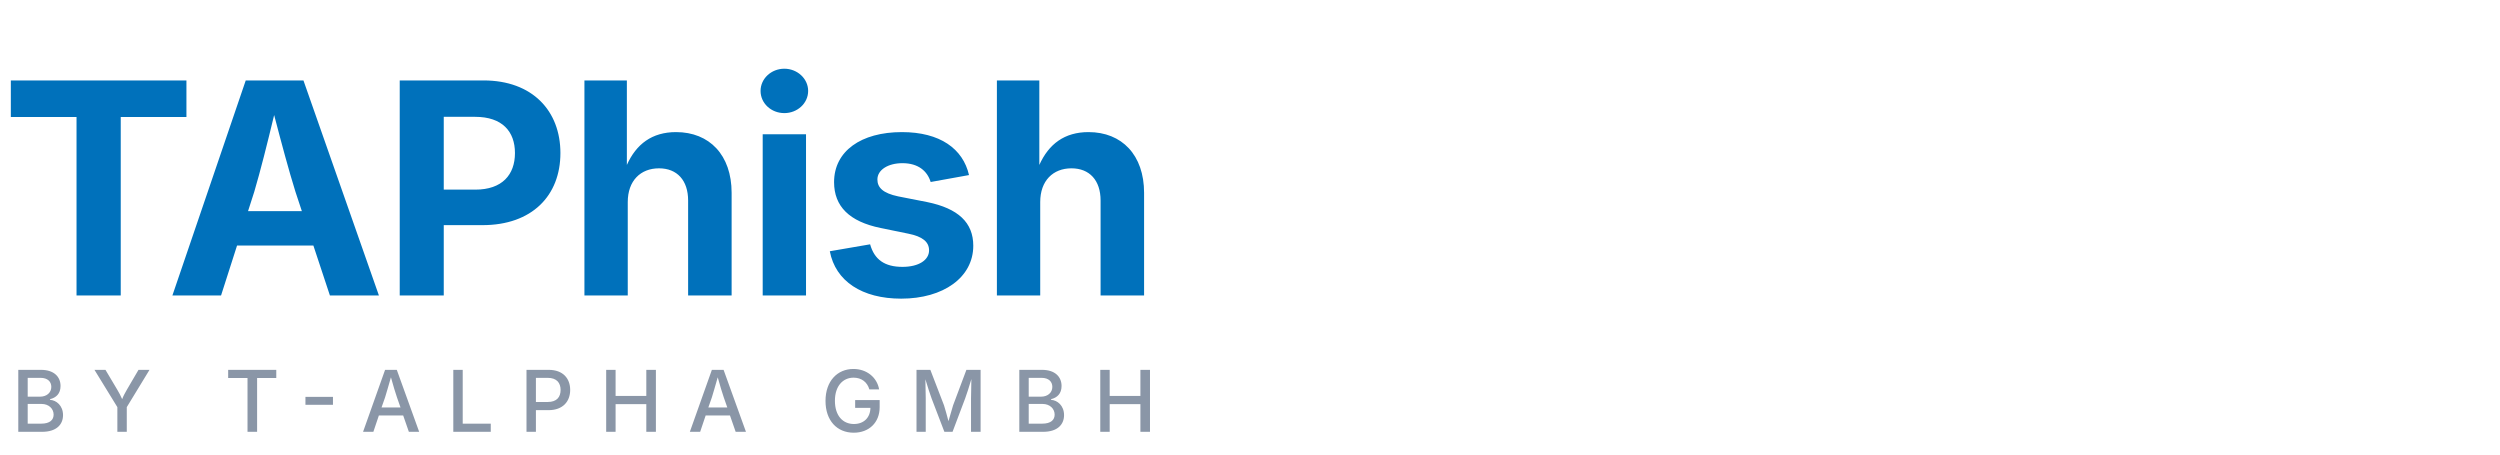
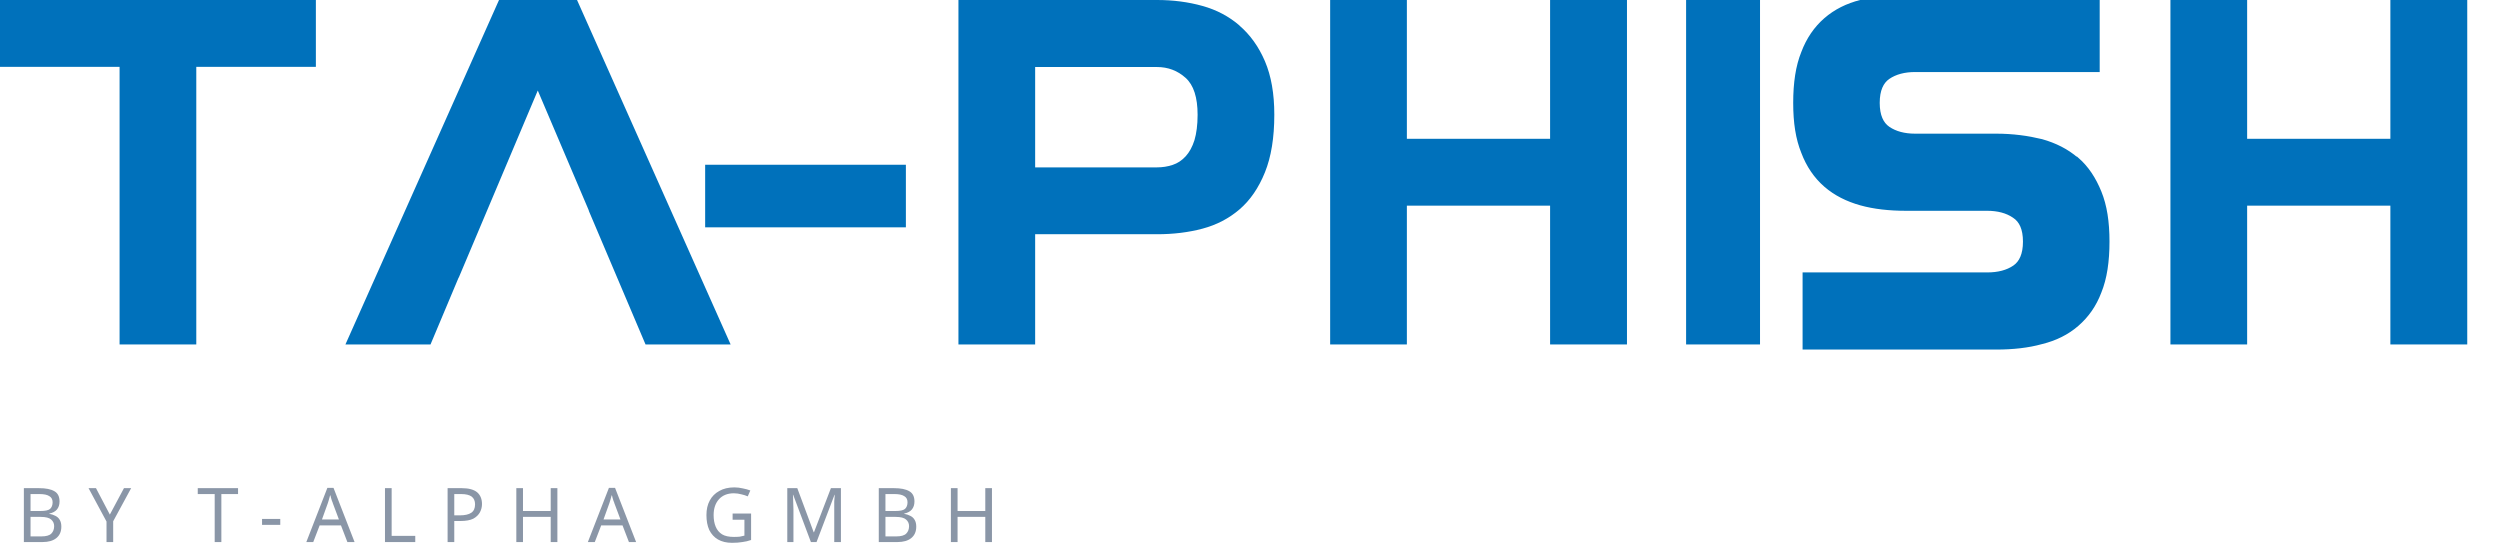
- <svg xmlns="http://www.w3.org/2000/svg" viewBox="0 0 220 40" role="img" aria-label="TAPhish by T-Alpha GmbH">
-   <text x="0" y="26" font-family="IBM Plex Sans, Inter, system-ui, sans-serif" font-weight="700" font-size="26" fill="#0071bb" letter-spacing="-0.5">TAPhish</text>
-   <text x="1" y="38" font-family="IBM Plex Sans, Inter, system-ui, sans-serif" font-weight="500" font-size="7.5" fill="#8a96a7" letter-spacing="2.2">BY T-ALPHA GMBH</text>
+ <svg xmlns="http://www.w3.org/2000/svg" viewBox="0 0 152.2 34" role="img" aria-label="TA-Phish by T-Alpha GmbH">
+   <g transform="translate(0,-10.4)">
+     <g transform="translate(-11.660,0)" fill="#0071bb">
+       <polygon points="30.89 10.4 11.66 10.4 11.66 14.47 18.94 14.47 18.94 31.37 23.61 31.37 23.61 14.47 30.89 14.47 30.89 10.4" />
+     </g>
+     <g transform="translate(-21.540,0)" fill="#0071bb">
+       <path d="m51.92,10.4l-9.35,20.97h5.18l1.71-4.07h.01l-1.72,4.07,6.53-15.46c.56,1.32,1.08,2.55,1.57,3.69.49,1.14,1,2.35,1.54,3.62h-.01l3.46,8.15h5.18l-9.35-20.97h-4.76Z" />
+     </g>
+     <g transform="translate(13.030,0)" fill="#0071bb">
+       <rect x="29.9" y="20.43" width="12.22" height="3.81" />
+     </g>
+     <g transform="translate(-24.730,0)" fill="#0071bb">
+       <path d="m100.2,11.96c-.65-.56-1.4-.96-2.27-1.2-.86-.24-1.78-.36-2.76-.36h-12.09v20.97h4.67v-6.71h7.43c.98,0,1.9-.11,2.76-.34.86-.23,1.61-.62,2.26-1.18.65-.56,1.16-1.31,1.54-2.25.38-.94.57-2.11.57-3.51,0-1.28-.19-2.36-.57-3.25-.38-.89-.9-1.61-1.55-2.17Zm-2.75,6.97c-.13.41-.31.74-.54.99-.23.25-.49.42-.79.52-.3.1-.62.15-.96.15h-7.41v-6.11h7.41c.68,0,1.26.22,1.75.66.49.44.73,1.19.73,2.25,0,.62-.07,1.13-.19,1.54Z" />
+     </g>
+     <g transform="translate(-23.370,0)" fill="#0071bb">
+       <polygon points="117.74 18.85 109.02 18.85 109.02 10.4 104.35 10.4 104.35 31.37 109.02 31.37 109.02 22.92 117.74 22.92 117.74 31.37 122.42 31.37 122.42 10.4 117.74 10.4 117.74 18.85" />
+     </g>
+     <rect x="102.65" y="10.4" width="4.5" height="20.97" fill="#0071bb" />
+     <g transform="translate(2.270,-114.401) scale(2.4846)" fill="#0071bb" stroke="#0071bb" stroke-width="0.25">
+       <path d="m49.92,54.19c-.23-.2-.51-.34-.83-.43-.33-.08-.69-.13-1.09-.13h-1.99c-.27,0-.51-.06-.7-.19-.19-.13-.29-.36-.29-.69s.1-.56.29-.69c.19-.13.43-.19.7-.19h4.4v-1.64h-4.62c-.4,0-.77.04-1.09.12s-.6.22-.83.42c-.23.2-.41.46-.53.78-.13.32-.19.72-.19,1.2s.06.86.19,1.18c.12.32.3.58.53.78.23.2.51.34.83.43s.69.13,1.09.13h1.99c.27,0,.51.06.7.19.2.13.3.36.3.69s-.1.56-.29.69c-.19.13-.43.19-.71.19h-4.4v1.64h4.62c.4,0,.77-.04,1.09-.13.33-.08.61-.22.84-.42s.41-.45.53-.77c.13-.32.19-.72.19-1.2s-.06-.86-.19-1.18c-.13-.32-.3-.58-.53-.78Z" />
+     </g>
+     <g transform="translate(27.786,0)" fill="#0071bb">
+       <polygon points="117.74 18.85 109.02 18.85 109.02 10.4 104.35 10.4 104.35 31.37 109.02 31.37 109.02 22.92 117.74 22.92 117.74 31.37 122.42 31.37 122.42 10.4 117.74 10.4 117.74 18.85" />
+     </g>
+   </g>
+   <text x="1" y="33" font-family="'IBM Plex Sans',system-ui,sans-serif" font-weight="500" font-size="4.6" fill="#8a96a7" letter-spacing="1.4">BY T-ALPHA GMBH</text>
</svg>
